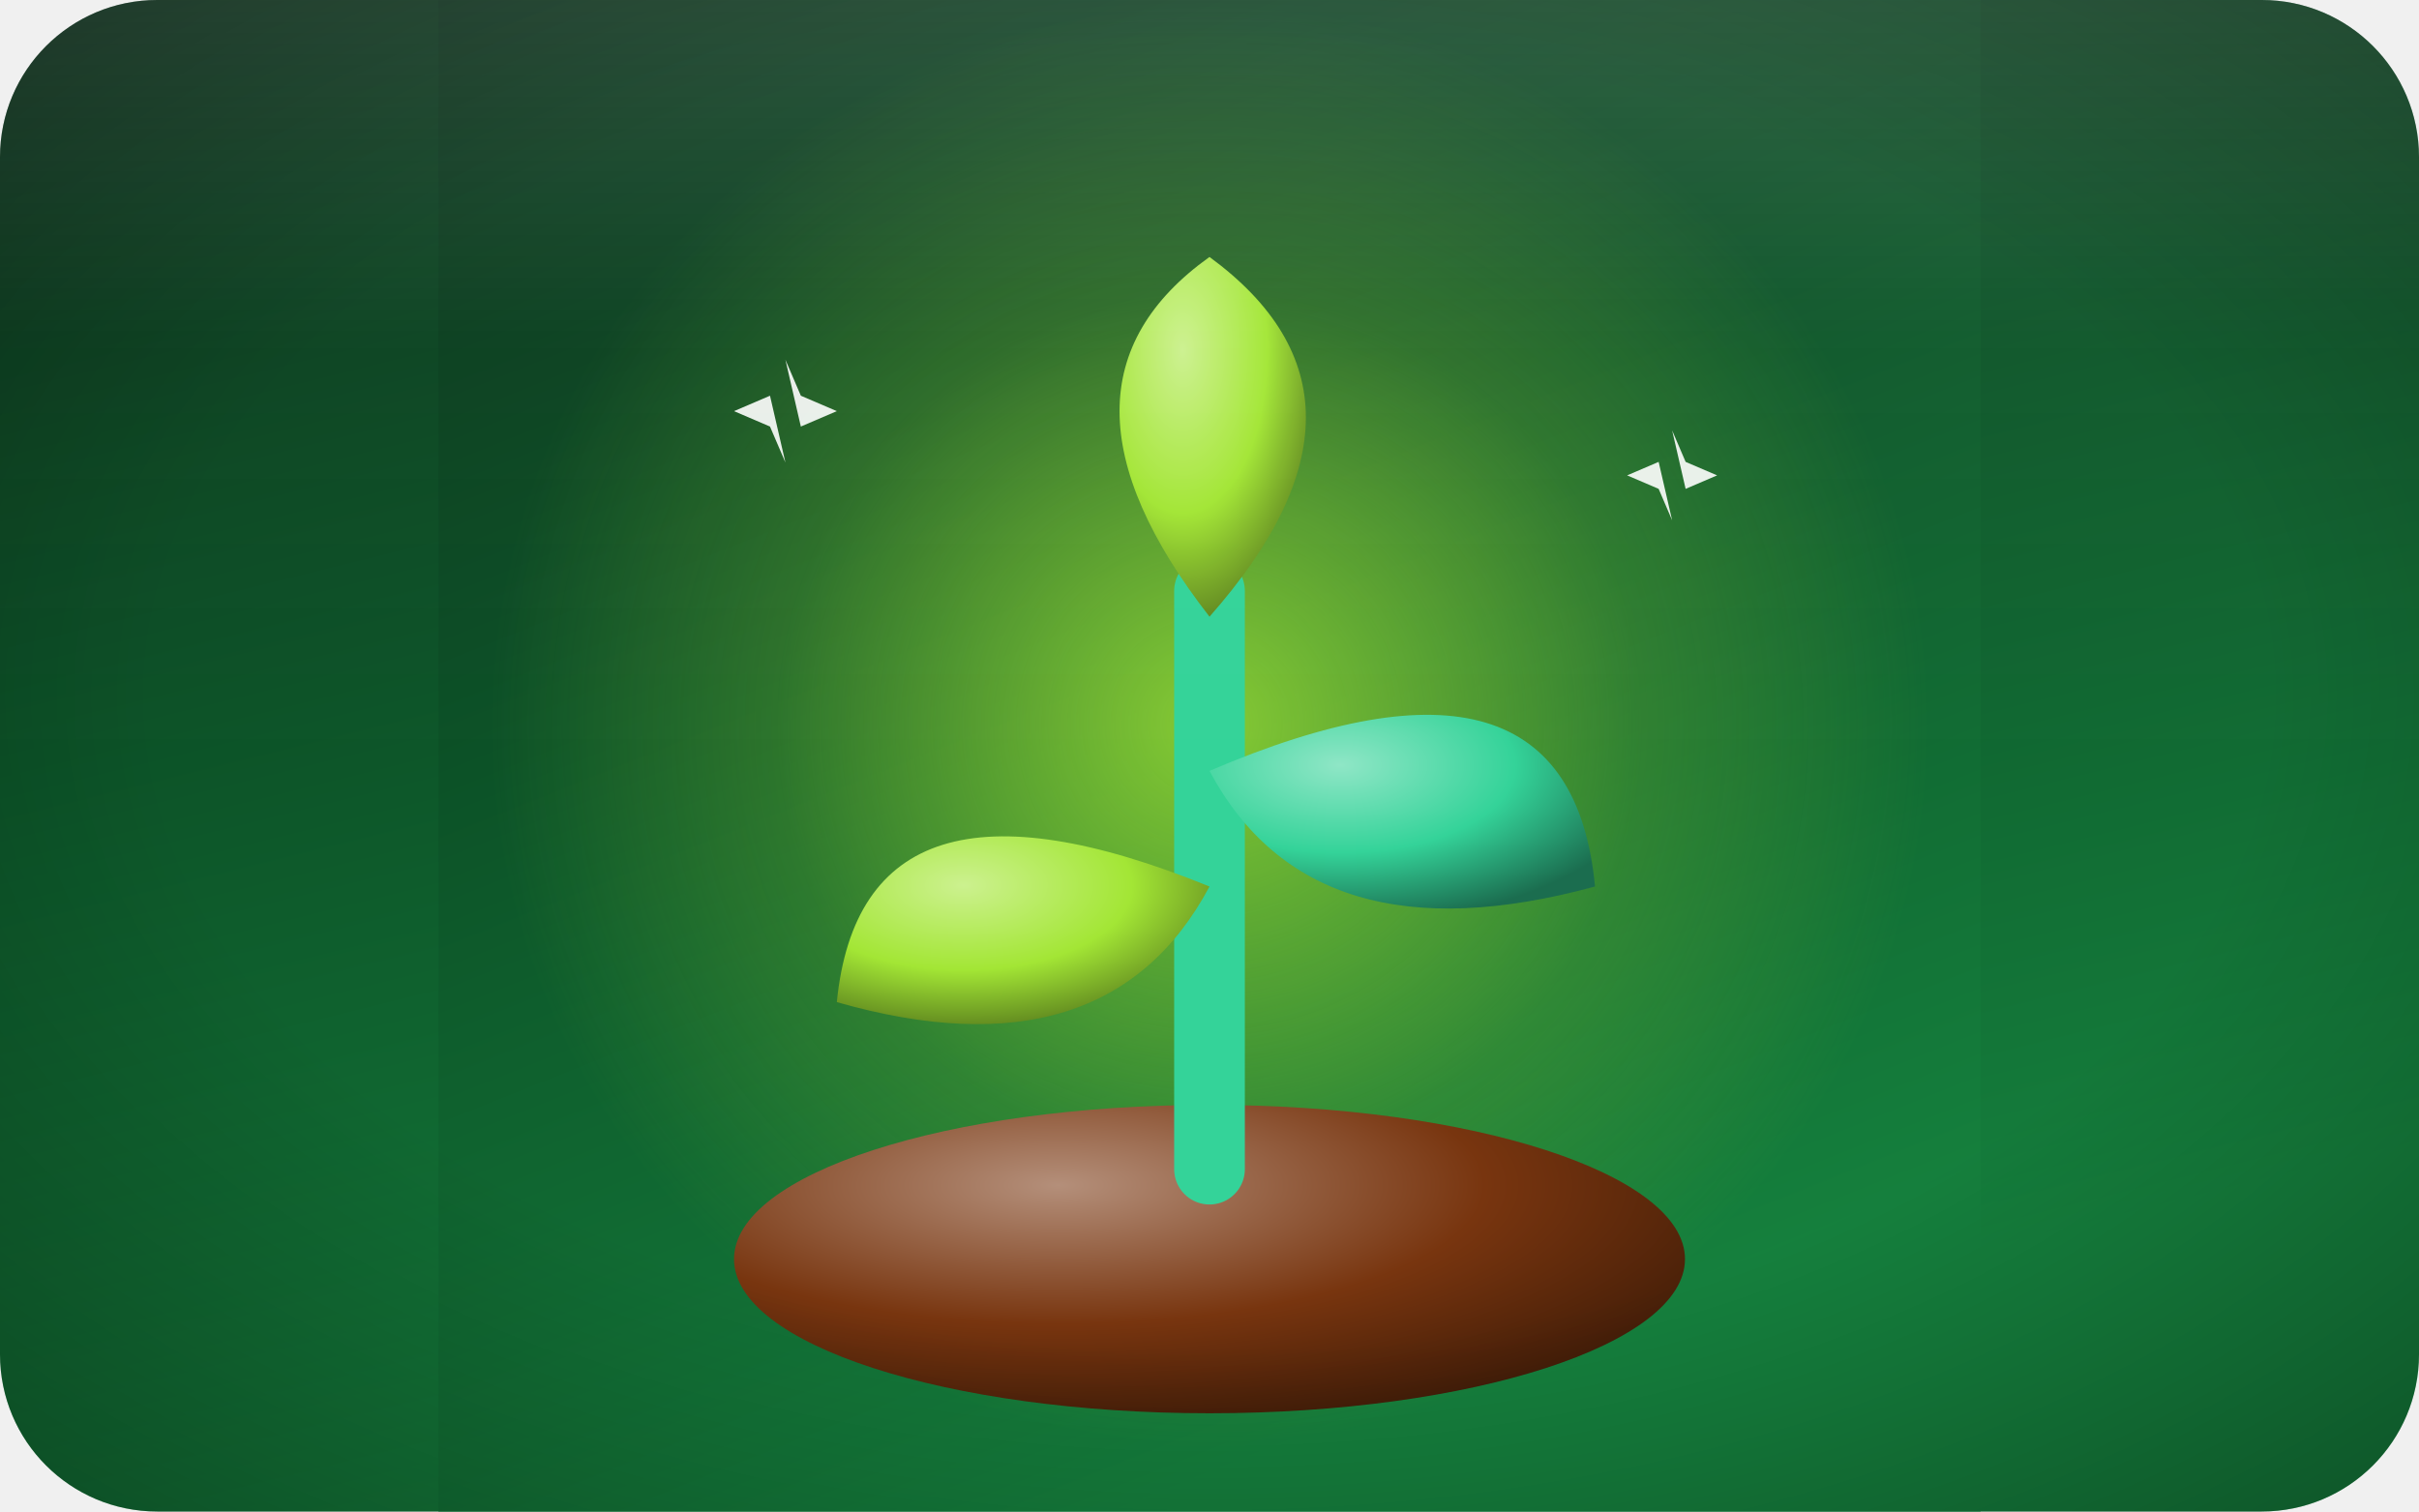
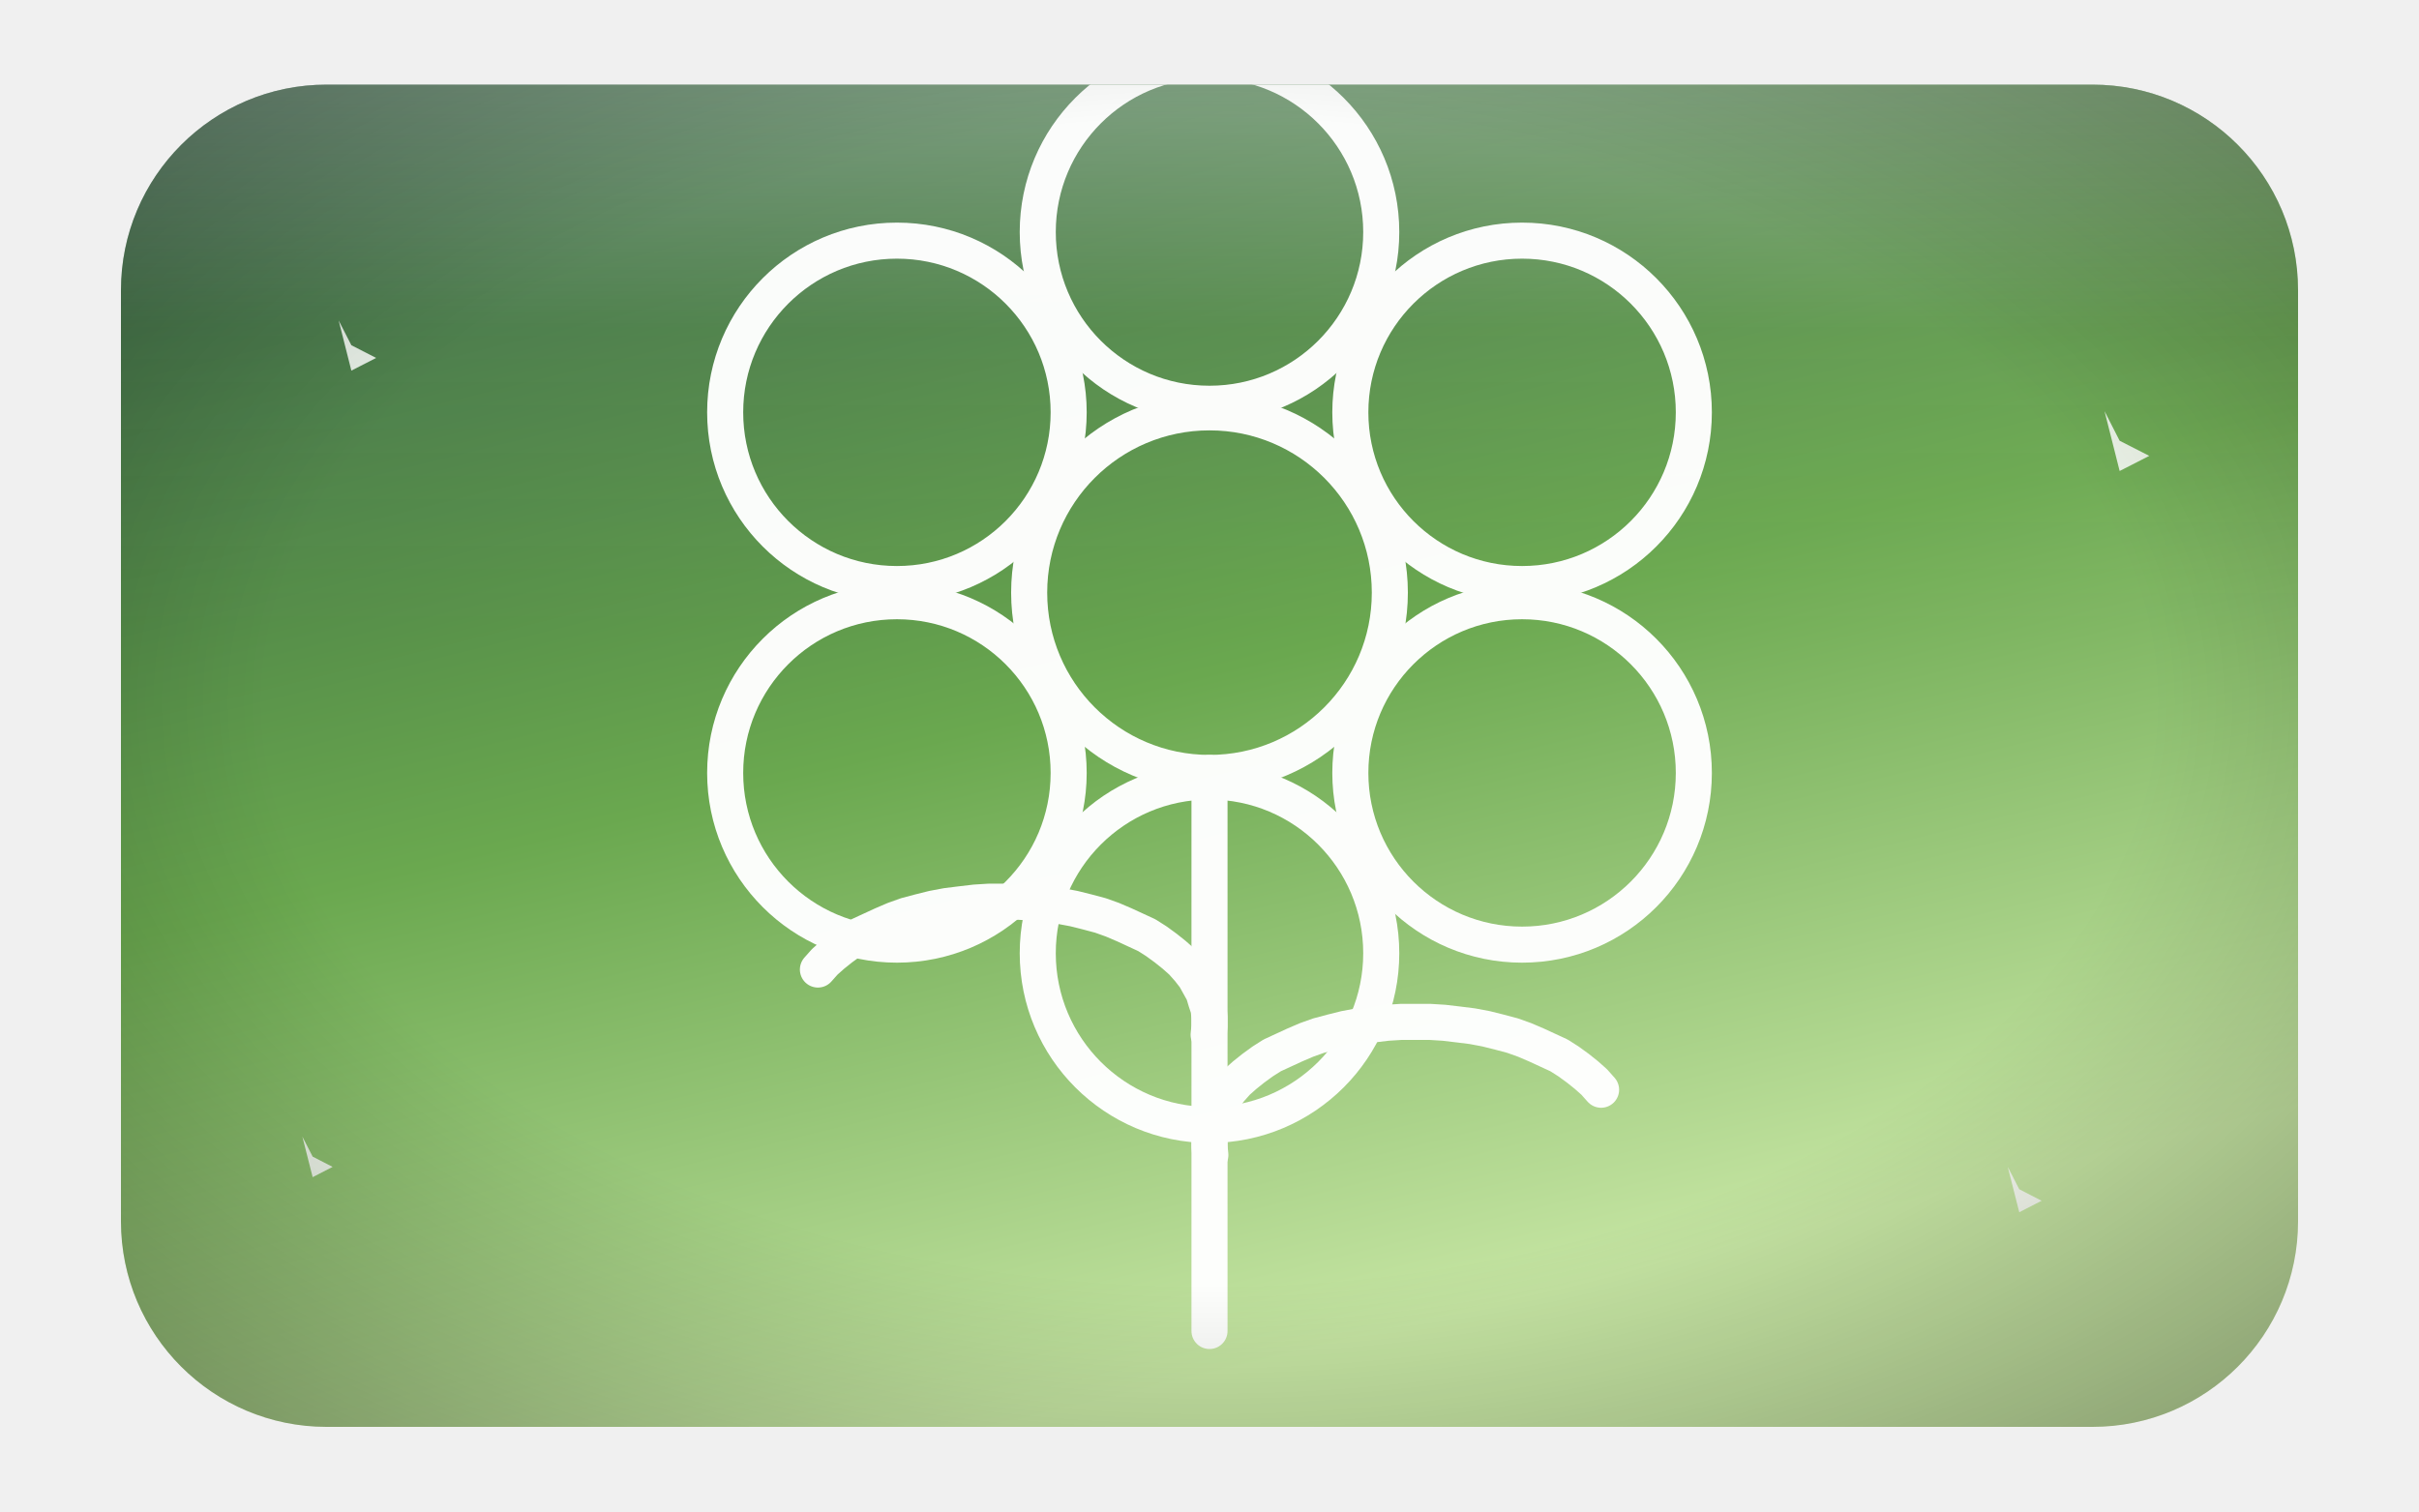
<svg xmlns="http://www.w3.org/2000/svg" viewBox="0 0 400 250" width="400" height="250" role="img">
  <defs>
-     <linearGradient id="a10_bg" x1="0" y1="0" x2="0.4" y2="1">
-       <stop offset="0%" stop-color="#052e16" />
-       <stop offset="100%" stop-color="#15803d" />
+     <linearGradient id="o10_bg" x1="0" y1="0" x2="0.4" y2="1">
+       <stop offset="0%" stop-color="#2d5a3d" />
+       <stop offset="55%" stop-color="#6aa84f" />
+       <stop offset="100%" stop-color="#c6e5a3" />
    </linearGradient>
-     <linearGradient id="a10_sheen" x1="0" y1="0" x2="0" y2="1">
-       <stop offset="0%" stop-color="#ffffff" stop-opacity="0.30" />
-       <stop offset="45%" stop-color="#ffffff" stop-opacity="0.05" />
-       <stop offset="100%" stop-color="#ffffff" stop-opacity="0" />
+     <linearGradient id="o10_sheen" x1="0" y1="0" x2="0" y2="1">
+       <stop offset="0%" stop-color="#fff" stop-opacity="0.32" />
+       <stop offset="45%" stop-color="#fff" stop-opacity="0.05" />
+       <stop offset="100%" stop-color="#fff" stop-opacity="0" />
    </linearGradient>
-     <radialGradient id="a10_vig" cx="50%" cy="46%" r="72%">
-       <stop offset="60%" stop-color="#000000" stop-opacity="0" />
-       <stop offset="100%" stop-color="#000000" stop-opacity="0.32" />
+     <radialGradient id="o10_vig" cx="50%" cy="46%" r="72%">
+       <stop offset="60%" stop-color="#000" stop-opacity="0" />
+       <stop offset="100%" stop-color="#000" stop-opacity="0.30" />
    </radialGradient>
-     <clipPath id="a10_card">
-       <rect width="240" height="240" rx="34" />
-     </clipPath>
-     <radialGradient id="a10_bl1" cx="50%" cy="50%" r="50%">
-       <stop offset="0%" stop-color="#a3e635" stop-opacity="0.80" />
-       <stop offset="60%" stop-color="#a3e635" stop-opacity="0.21" />
-       <stop offset="100%" stop-color="#a3e635" stop-opacity="0" />
-     </radialGradient>
-     <radialGradient id="a10_g2" cx="34%" cy="26%" r="82%">
-       <stop offset="0%" stop-color="#b48f7a" />
-       <stop offset="55%" stop-color="#78350f" />
-       <stop offset="100%" stop-color="#3e1b07" />
-     </radialGradient>
-     <radialGradient id="a10_g3" cx="34%" cy="26%" r="82%">
-       <stop offset="0%" stop-color="#ccf18f" />
-       <stop offset="55%" stop-color="#a3e635" />
-       <stop offset="100%" stop-color="#54771b" />
-     </radialGradient>
-     <radialGradient id="a10_g4" cx="34%" cy="26%" r="82%">
-       <stop offset="0%" stop-color="#8fe6c6" />
-       <stop offset="55%" stop-color="#34d399" />
-       <stop offset="100%" stop-color="#1b6d4f" />
-     </radialGradient>
-     <radialGradient id="a10_g5" cx="34%" cy="26%" r="82%">
-       <stop offset="0%" stop-color="#ccf18f" />
-       <stop offset="55%" stop-color="#a3e635" />
-       <stop offset="100%" stop-color="#54771b" />
-     </radialGradient>
-     <clipPath id="a10_card2">
-       <rect width="400" height="250" rx="26" />
+     <clipPath id="o10_card">
+       <rect x="20" y="14" width="360" height="222" rx="34" />
    </clipPath>
  </defs>
-   <g clip-path="url(#a10_card2)">
-     <rect width="400" height="250" fill="url(#a10_bg)" />
-     <g transform="translate(72.50,0) scale(1.0625)">
-       <rect width="240" height="240" fill="url(#a10_bg)" />
-       <circle cx="120" cy="112.8" r="112" fill="url(#a10_bl1)" />
-       <ellipse cx="120" cy="196" rx="74" ry="24" fill="url(#a10_g2)" />
-       <path d="M120 182 L120 92" fill="none" stroke="#34d399" stroke-width="11" stroke-linecap="round" stroke-linejoin="round" opacity="1.00" />
-       <path d="M120 138 Q66 116 62 156 Q104 168 120 138 Z" fill="url(#a10_g3)" />
-       <path d="M120 120 Q176 96 180 138 Q136 150 120 120 Z" fill="url(#a10_g4)" />
-       <path d="M120 96 Q92 60 120 40 Q150 62 120 96 Z" fill="url(#a10_g5)" />
-       <path d="M54 56 L56.4 61.6 L62 64 L56.4 66.4 Z M54 72 L51.6 66.4 L46 64 L51.6 61.6 Z" fill="#ffffff" opacity="0.90" />
-       <path d="M192 67 L194.1 71.9 L199 74 L194.1 76.1 Z M192 81 L189.9 76.1 L185 74 L189.9 71.9 Z" fill="#ffffff" opacity="0.90" />
+   <rect x="20" y="14" width="360" height="222" rx="34" fill="url(#o10_bg)" />
+   <g clip-path="url(#o10_card)">
+     <rect x="20" y="14" width="360" height="90" fill="url(#o10_sheen)" />
+     <g transform="translate(58.0,18.5) scale(1.420)" fill="none" stroke="#fff" stroke-width="4.2" stroke-linecap="round" stroke-linejoin="round" opacity="0.97">
+       <circle cx="100.0" cy="14.0" r="20.0" />
+       <circle cx="63.6" cy="35.0" r="20.0" />
+       <circle cx="63.6" cy="77.0" r="20.0" />
+       <circle cx="100.0" cy="98.0" r="20.0" />
+       <circle cx="136.4" cy="77.0" r="20.0" />
+       <circle cx="136.4" cy="35.0" r="20.0" />
+       <circle cx="100.0" cy="56.0" r="21.0" />
+       <line x1="100.0" y1="77.0" x2="100.0" y2="142.0" />
+       <polyline points="99.9,107.5 100.0,106.5 100.0,105.5 99.9,104.5 99.6,103.6 99.3,102.6 98.8,101.7 98.3,100.8 97.6,99.9 96.8,99.0 95.9,98.2 94.9,97.4 93.8,96.6 92.7,95.9 91.4,95.3 90.1,94.7 88.7,94.1 87.3,93.6 85.8,93.2 84.2,92.8 82.6,92.5 81.0,92.3 79.3,92.1 77.7,92.0 76.0,92.0 74.3,92.0 72.7,92.1 71.0,92.3 69.4,92.5 67.8,92.8 66.2,93.2 64.7,93.6 63.3,94.1 61.9,94.7 60.6,95.3 59.3,95.9 58.2,96.6 57.1,97.4 56.1,98.2 55.2,99.0 54.4,99.9" />
+       <polyline points="145.6,113.9 144.8,113.0 143.9,112.2 142.9,111.4 141.8,110.6 140.7,109.9 139.4,109.3 138.1,108.7 136.7,108.1 135.3,107.6 133.8,107.2 132.2,106.8 130.6,106.5 129.0,106.3 127.3,106.1 125.7,106.0 124.0,106.0 122.3,106.0 120.7,106.1 119.0,106.3 117.4,106.5 115.8,106.8 114.2,107.2 112.7,107.6 111.3,108.1 109.9,108.7 108.6,109.3 107.3,109.9 106.2,110.6 105.1,111.4 104.1,112.2 103.2,113.0 102.4,113.9 101.7,114.8 101.2,115.7 100.7,116.6 100.4,117.6 100.1,118.5 100.0,119.5 100.0,120.5 100.1,121.5" />
    </g>
-     <rect width="400" height="125" fill="url(#a10_sheen)" opacity="0.5" />
-     <rect width="400" height="250" fill="url(#a10_vig)" />
+     <path d="M 56 53 l 2.1 4.1 l 4.1 2.1 l -4.1 2.1 Z" fill="#fff" opacity="0.85" />
+     <path d="M 348 68 l 2.5 4.9 l 4.9 2.5 l -4.9 2.5 Z" fill="#fff" opacity="0.85" />
+     <path d="M 332 193 l 1.9 3.7 l 3.7 1.9 l -3.7 1.9 Z" fill="#fff" opacity="0.85" />
+     <path d="M 50 188 l 1.7 3.3 l 3.3 1.7 l -3.3 1.7 Z" fill="#fff" opacity="0.85" />
+     <rect x="20" y="14" width="360" height="222" rx="34" fill="url(#o10_vig)" />
  </g>
</svg>
